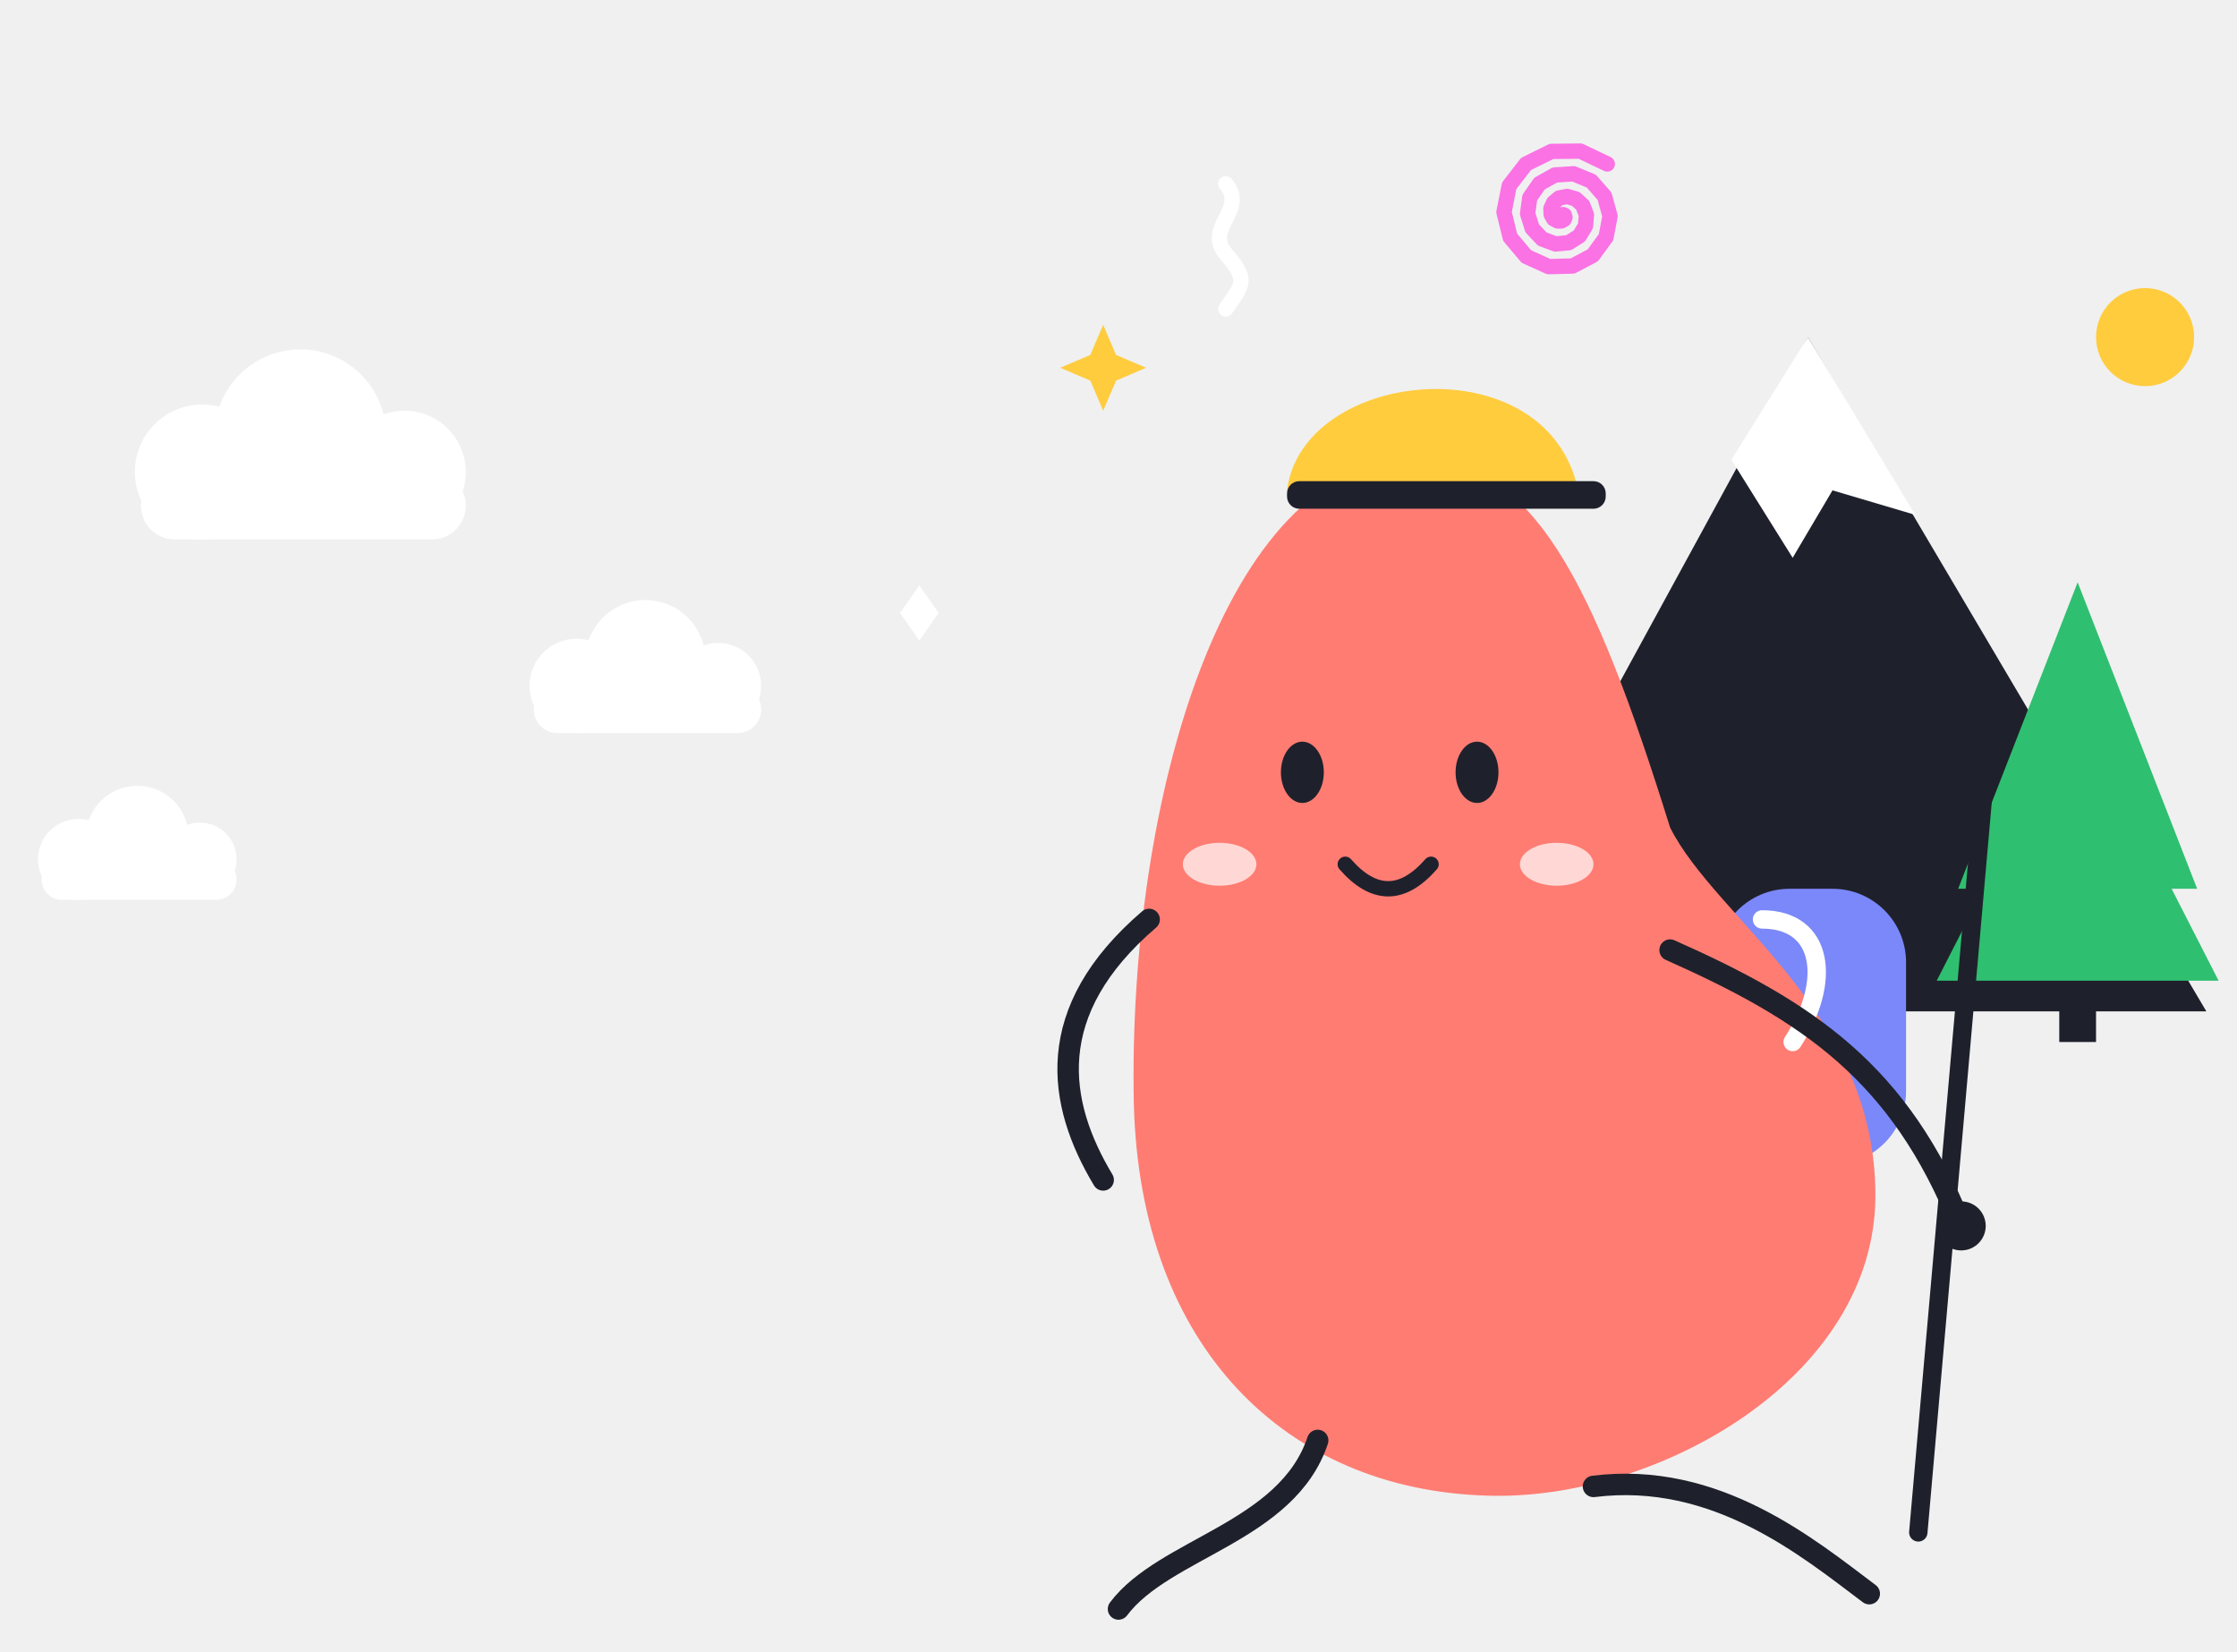
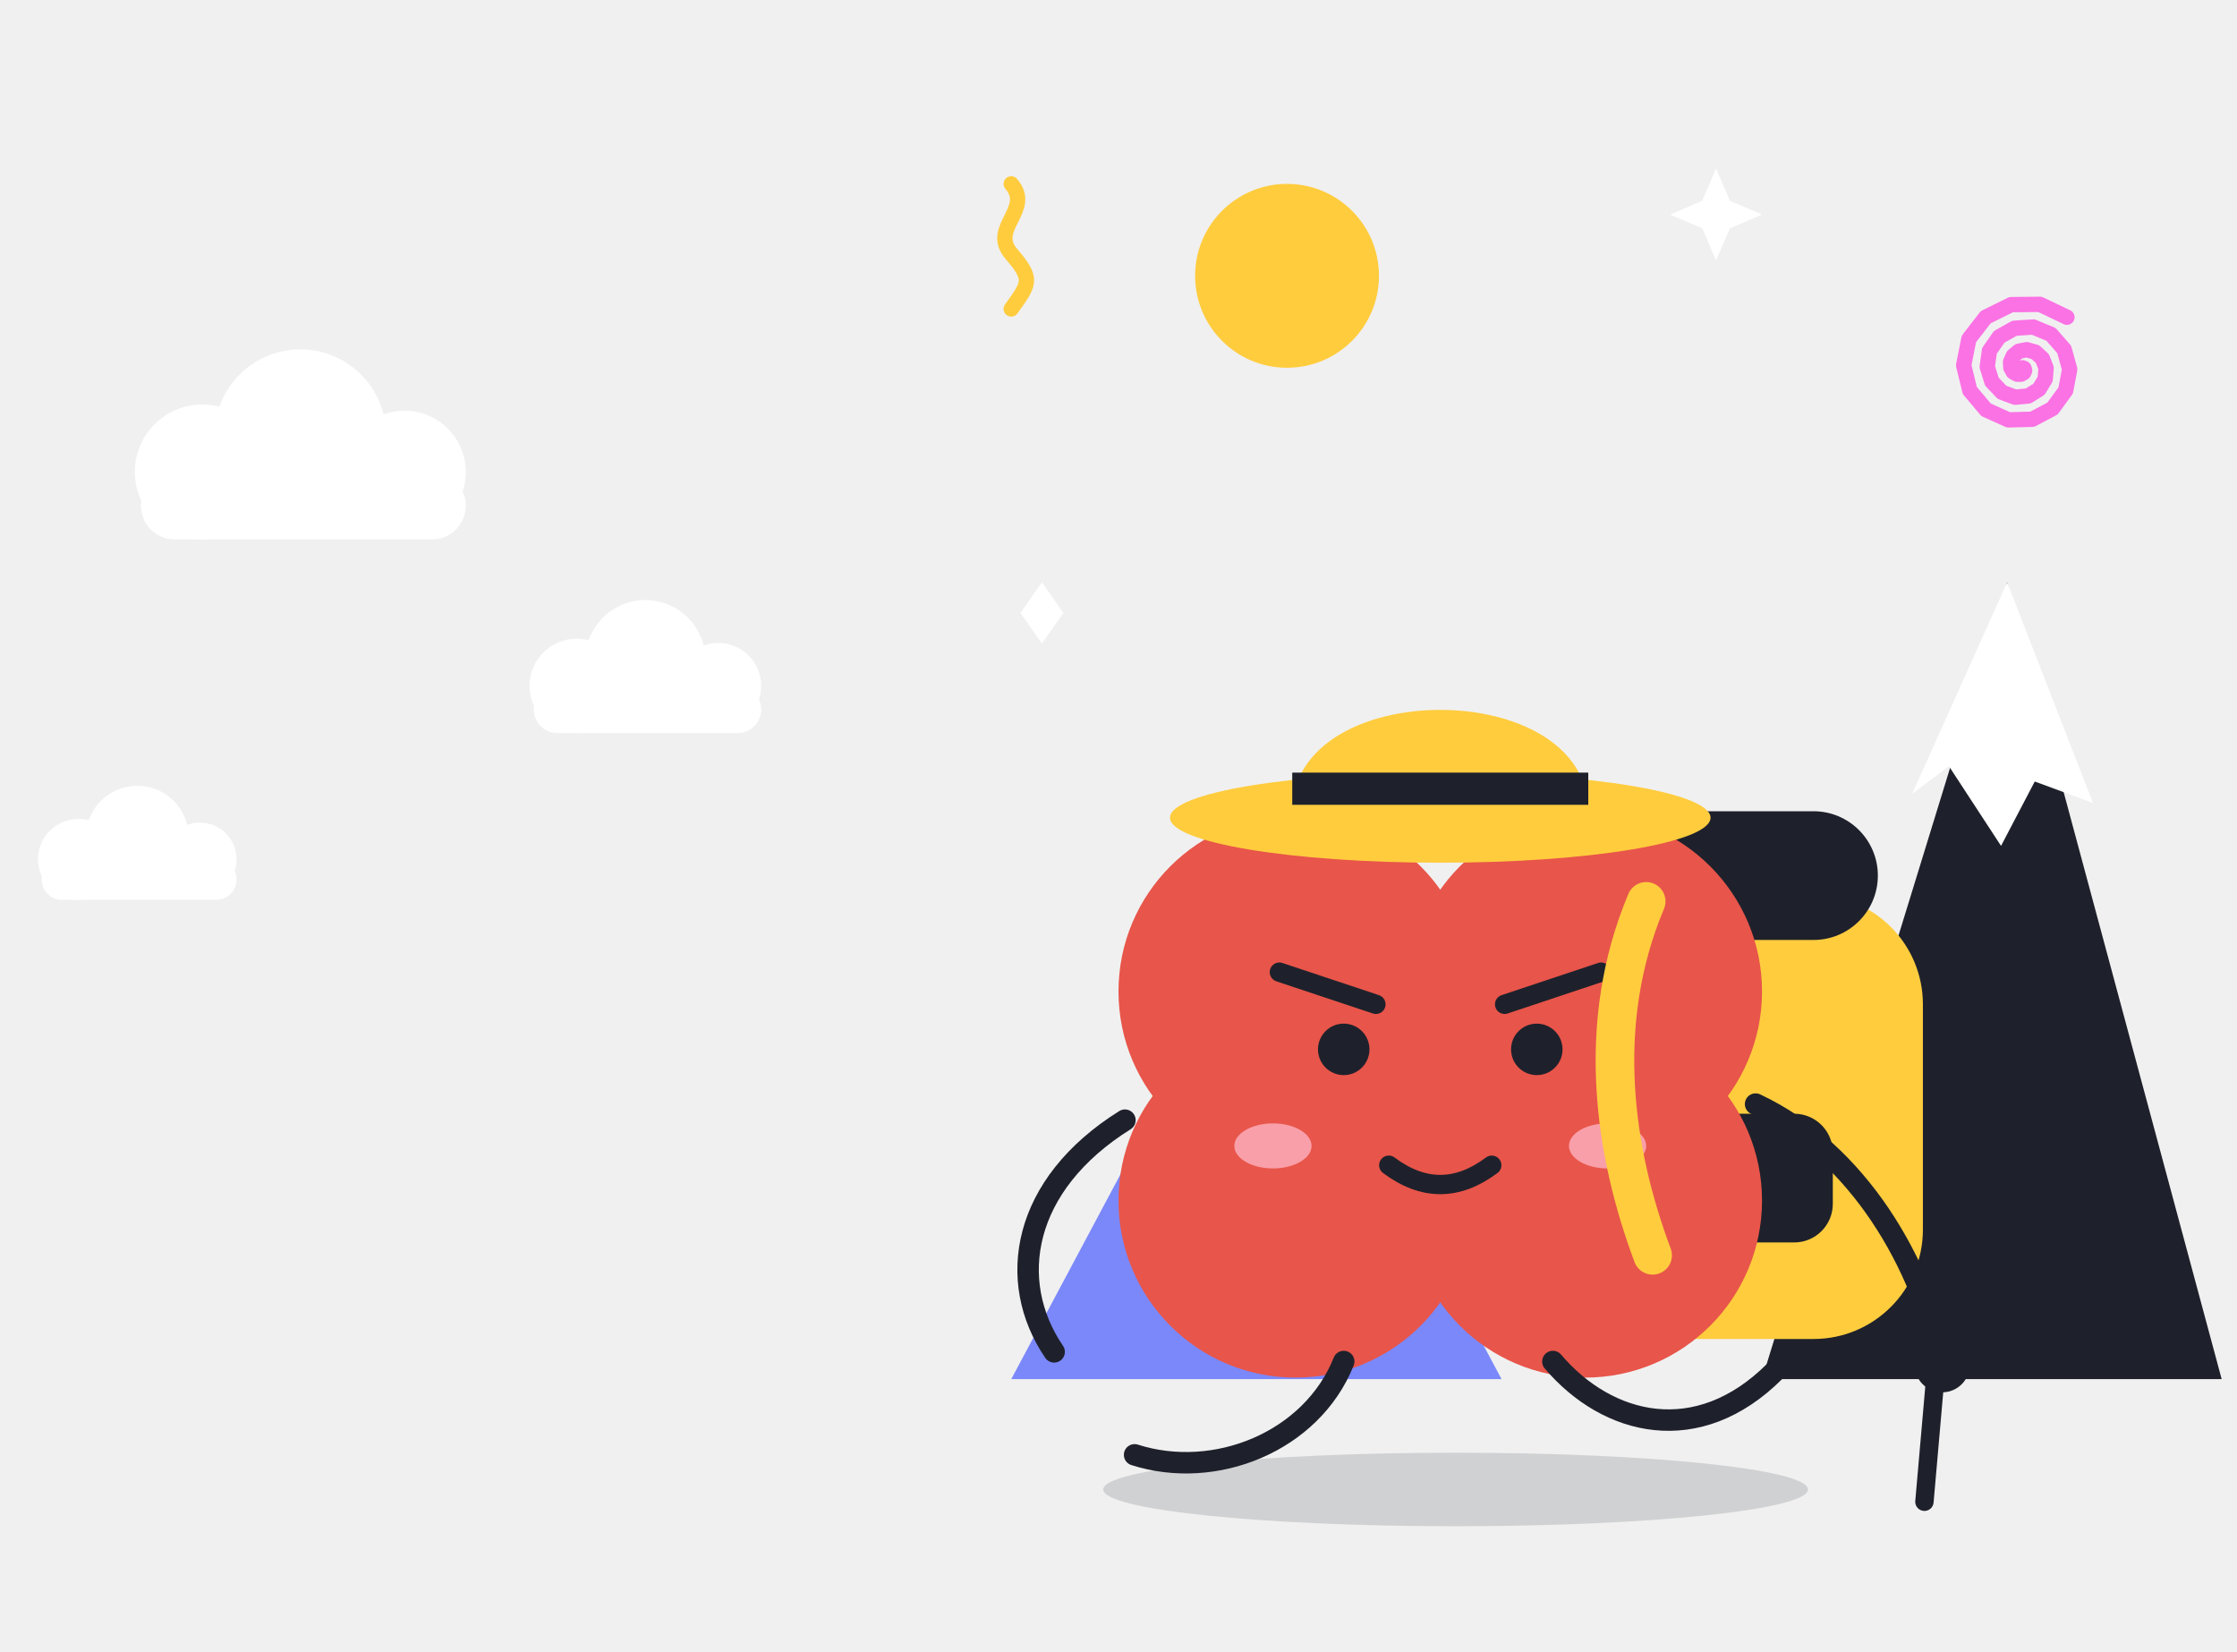
<svg xmlns="http://www.w3.org/2000/svg" width="730" height="539" viewBox="0 0 730 539">
  <g transform="translate(40 120) scale(1.0)" fill="#FFFFFF">
    <circle cx="26" cy="34" r="22" />
    <circle cx="58" cy="22" r="28" />
    <circle cx="92" cy="34" r="20" />
    <rect x="6" y="34" width="106" height="22" rx="11" />
  </g>
  <g transform="translate(170 200) scale(0.7)" fill="#FFFFFF">
    <circle cx="26" cy="34" r="22" />
    <circle cx="58" cy="22" r="28" />
    <circle cx="92" cy="34" r="20" />
    <rect x="6" y="34" width="106" height="22" rx="11" />
  </g>
  <g transform="translate(10 260) scale(0.6)" fill="#FFFFFF">
    <circle cx="26" cy="34" r="22" />
    <circle cx="58" cy="22" r="28" />
    <circle cx="92" cy="34" r="20" />
    <rect x="6" y="34" width="106" height="22" rx="11" />
  </g>
-   <path d="M470 330L590 110L720 330Z" fill="#1E212B" />
-   <path d="M590 110L625 168L598 160L585 182L565 150Z" fill="#FFFFFF" />
-   <rect x="672" y="270" width="12" height="70" fill="#1E212B" />
-   <path d="M678 190L717 290H639Z" fill="#2FBF71" />
-   <path d="M678 230L724 320H632Z" fill="#2FBF71" />
-   <rect x="560" y="290" width="62" height="90" rx="24" fill="#7B88FA" />
-   <path d="M460 150C500 148 520 190 545 270C560 300 612 330 612 390C612 450 540 490 485 488C420 486 372 440 370 360C368 260 400 152 460 150Z" fill="#FF7C73" />
-   <path d="M575 300C595 300 598 320 585 340" fill="none" stroke="#FFFFFF" stroke-width="6" stroke-linecap="round" />
-   <ellipse cx="425" cy="252" rx="7" ry="10" fill="#1E212B" />
-   <ellipse cx="482" cy="252" rx="7" ry="10" fill="#1E212B" />
-   <path d="M439 282Q453 298 467 282" fill="none" stroke="#1E212B" stroke-width="5" stroke-linecap="round" stroke-linejoin="round" />
-   <ellipse cx="398" cy="282" rx="12" ry="7" fill="#FFFFFF" opacity=".7" />
-   <ellipse cx="508" cy="282" rx="12" ry="7" fill="#FFFFFF" opacity=".7" />
-   <path d="M375 300C340 330 345 360 360 385" fill="none" stroke="#1E212B" stroke-width="7" stroke-linecap="round" stroke-linejoin="round" />
-   <path d="M545 310C590 330 620 350 640 400" fill="none" stroke="#1E212B" stroke-width="7" stroke-linecap="round" stroke-linejoin="round" />
-   <path d="M648 250L626 500" fill="none" stroke="#1E212B" stroke-width="6" stroke-linecap="round" stroke-linejoin="round" />
-   <circle cx="640" cy="400" r="8" fill="#1E212B" />
-   <path d="M430 470C420 500 380 505 365 525" fill="none" stroke="#1E212B" stroke-width="7" stroke-linecap="round" stroke-linejoin="round" />
-   <path d="M520 485C560 480 590 505 610 520" fill="none" stroke="#1E212B" stroke-width="7" stroke-linecap="round" stroke-linejoin="round" />
-   <path d="M420 160C425 120 505 112 515 160Z" fill="#FFCC3E" />
-   <rect x="420" y="157" width="104" height="9" rx="4" fill="#1E212B" />
-   <path d="M360 106L364.2 115.8L374 120L364.2 124.2L360 134L355.8 124.2L346 120L355.8 115.8Z" fill="#FFCC3E" />
-   <circle cx="700" cy="110" r="16" fill="#FFCC3E" />
-   <path d="M400 60c7.2 8.4 -7.2 14.4 0 22.8s6.0 9.6 0 18.0" fill="none" stroke="#FFFFFF" stroke-width="5" stroke-linecap="round" stroke-linejoin="round" />
-   <path d="M510 70L510.5 70.2 L510.7 70.9 L510.4 71.6 L509.5 72.1 L508.3 72.1 L507.0 71.4 L506.2 70.0 L506.1 68.1 L507.0 66.1 L508.8 64.6 L511.4 64.1 L514.2 64.9 L516.5 67.0 L517.7 70.1 L517.4 73.7 L515.4 77.0 L511.9 79.2 L507.6 79.6 L503.3 78.0 L500.0 74.5 L498.5 69.7 L499.2 64.5 L502.4 59.9 L507.4 57.1 L513.5 56.7 L519.3 59.1 L523.6 64.0 L525.4 70.5 L524.1 77.4 L519.8 83.3 L513.2 86.8 L505.4 87.0 L498.1 83.7 L492.8 77.4 L490.8 69.2 L492.5 60.6 L498.0 53.5 L506.3 49.4 L515.7 49.3 L524.5 53.5" fill="none" stroke="#FB72E4" stroke-width="5" stroke-linecap="round" stroke-linejoin="round" />
-   <path d="M300 191L306.3 200L300 209L293.7 200Z" fill="#FFFFFF" />
+   <path d="M330 450L410 300L490 450Z" fill="#7B88FA" />
+   <path d="M575 450L655 190L725 450Z" fill="#1E212B" />
+   <path d="M655 190L683 262L664 255L653 276L636 250L624 259Z" fill="#FFFFFF" />
+   <circle cx="420" cy="90" r="30" fill="#FFCC3E" />
+   <ellipse cx="475" cy="486" rx="115" ry="12" fill="#1E212B" opacity=".15" />
+   <path d="M642 330L628 490" fill="none" stroke="#1E212B" stroke-width="6" stroke-linecap="round" stroke-linejoin="round" />
+   <g transform="translate(470 355) rotate(0) scale(1.05)">
+     <rect x="46" y="-60" width="104" height="138" rx="34" fill="#FFCC3E" />
+     <rect x="60" y="-86" width="76" height="40" rx="20" fill="#1E212B" />
+     <rect x="74" y="8" width="48" height="40" rx="12" fill="#1E212B" />
+     <g fill="#E8554A">
+       <circle cx="-45" cy="-30" r="55" />
+       <circle cx="45" cy="-30" r="55" />
+       <circle cx="-45" cy="35" r="55" />
+       <circle cx="45" cy="35" r="55" />
+       <rect x="-60" y="-50" width="120" height="110" />
+     </g>
+     <circle cx="-30" cy="-12" r="8" fill="#1E212B" />
+     <circle cx="30" cy="-12" r="8" fill="#1E212B" />
+     <path d="M-50 -36L-20 -26" fill="none" stroke="#1E212B" stroke-width="6" stroke-linecap="round" stroke-linejoin="round" />
+     <path d="M50 -36L20 -26" fill="none" stroke="#1E212B" stroke-width="6" stroke-linecap="round" stroke-linejoin="round" />
+     <path d="M-16 24Q0 36 16 24" fill="none" stroke="#1E212B" stroke-width="6" stroke-linecap="round" stroke-linejoin="round" />
+     <ellipse cx="-52" cy="18" rx="12" ry="7" fill="#FFB8C8" opacity=".75" />
+     <ellipse cx="52" cy="18" rx="12" ry="7" fill="#FFB8C8" opacity=".75" />
+     <path d="M-30 85C-40 110 -70 122 -95 114" fill="none" stroke="#1E212B" stroke-width="6.667" stroke-linecap="round" stroke-linejoin="round" />
+     <path d="M35 85C52 105 80 112 104 88" fill="none" stroke="#1E212B" stroke-width="6.667" stroke-linecap="round" stroke-linejoin="round" />
+     <path d="M-98 10C-130 30 -135 60 -120 82" fill="none" stroke="#1E212B" stroke-width="6.667" stroke-linecap="round" stroke-linejoin="round" />
+     <path d="M98 5C130 20 150 55 156 86" fill="none" stroke="#1E212B" stroke-width="6.667" stroke-linecap="round" stroke-linejoin="round" />
+     <circle cx="156" cy="86" r="8.571" fill="#1E212B" />
+     <path d="M64 -58C48 -20 54 20 66 52" fill="none" stroke="#FFCC3E" stroke-width="12" stroke-linecap="round" />
+     <ellipse cx="0" cy="-84" rx="84" ry="14" fill="#FFCC3E" />
+     <path d="M-46 -86C-46 -128 46 -128 46 -86Z" fill="#FFCC3E" />
+     <rect x="-46" y="-98" width="92" height="10" fill="#1E212B" />
+   </g>
+   <path d="M560 55L564.5 65.5L575 70L564.5 74.5L560 85L555.5 74.5L545 70L555.5 65.5Z" fill="#FFFFFF" />
+   <path d="M330 60c7.2 8.4 -7.2 14.4 0 22.8s6.0 9.6 0 18.0" fill="none" stroke="#FFCC3E" stroke-width="5" stroke-linecap="round" stroke-linejoin="round" />
+   <path d="M660 120L660.5 120.2 L660.7 120.9 L660.4 121.6 L659.5 122.1 L658.3 122.1 L657.0 121.4 L656.2 120.0 L656.1 118.1 L657.0 116.1 L658.8 114.6 L661.4 114.1 L664.2 114.9 L666.5 117.0 L667.7 120.1 L667.4 123.7 L665.4 127.0 L661.9 129.2 L657.6 129.6 L653.3 128.0 L650.0 124.5 L648.5 119.7 L649.2 114.5 L652.4 109.9 L657.4 107.1 L663.5 106.7 L669.3 109.1 L673.6 114.0 L675.4 120.5 L674.1 127.4 L669.8 133.3 L663.2 136.8 L655.4 137.0 L648.1 133.7 L642.8 127.4 L640.8 119.2 L642.5 110.6 L648.0 103.5 L656.3 99.4 L665.7 99.3 L674.5 103.5" fill="none" stroke="#FB72E4" stroke-width="5" stroke-linecap="round" stroke-linejoin="round" />
+   <path d="M340 190L347.0 200L340 210L333.0 200Z" fill="#FFFFFF" />
</svg>
